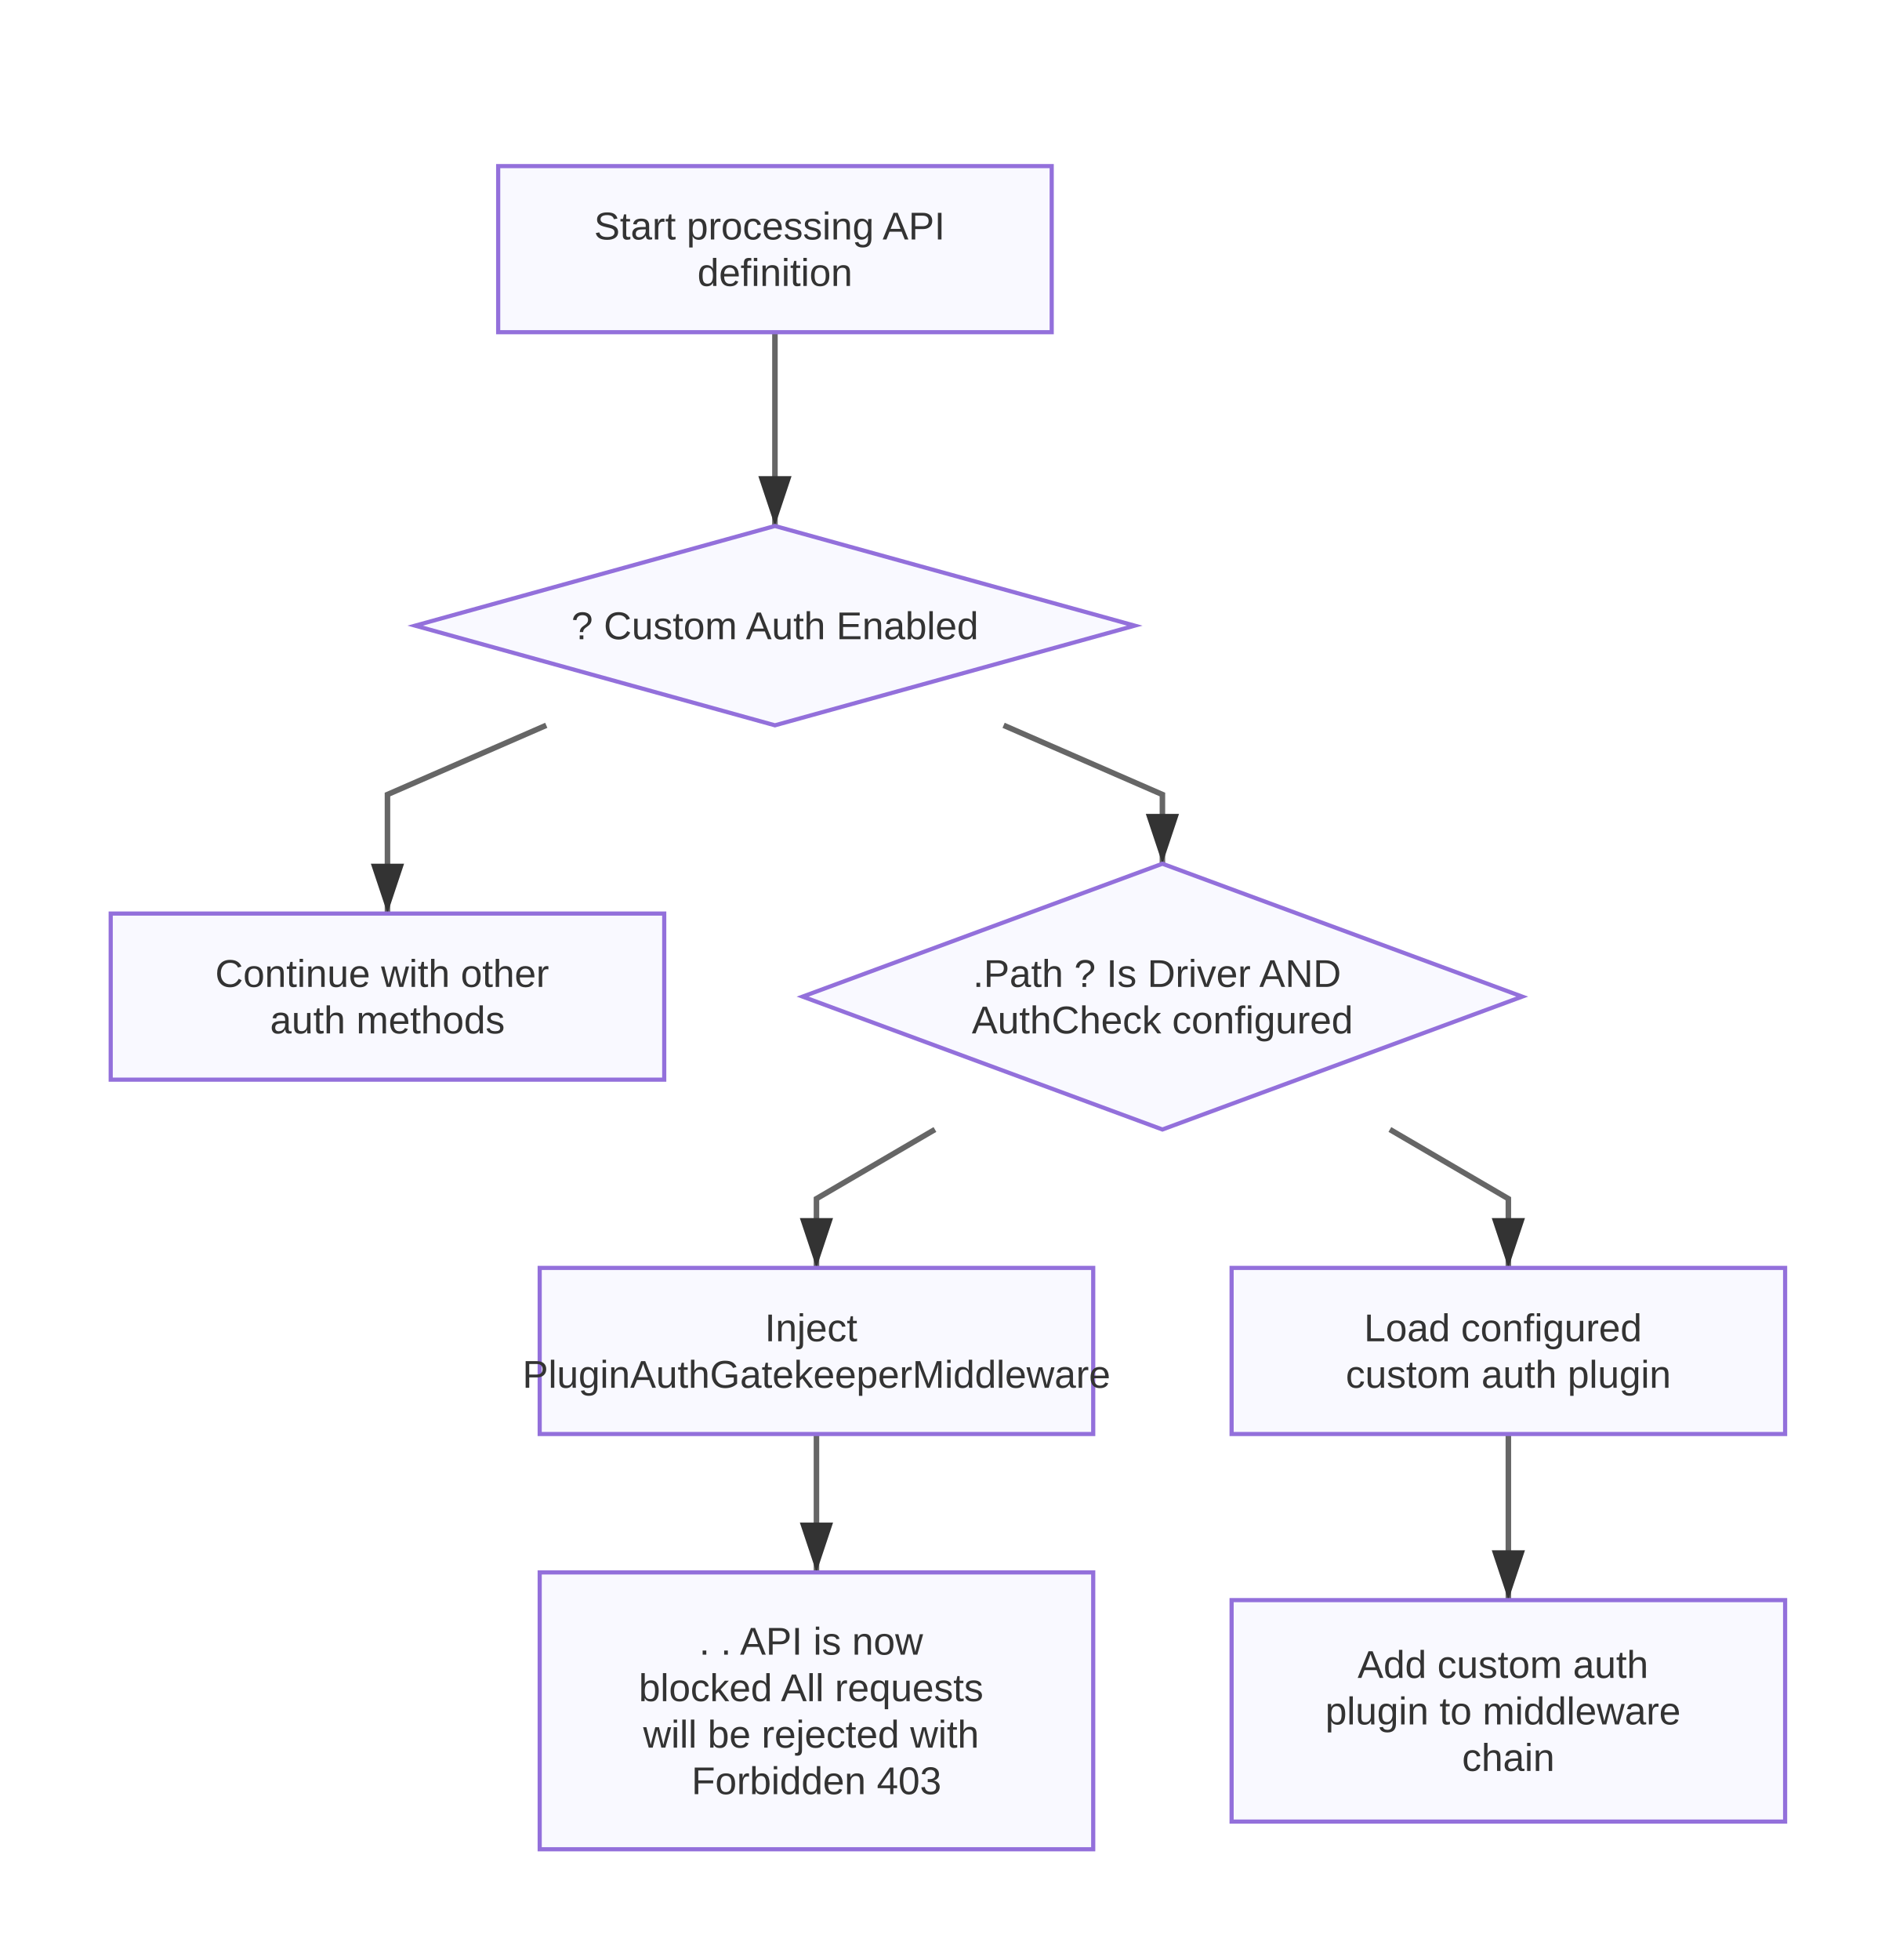
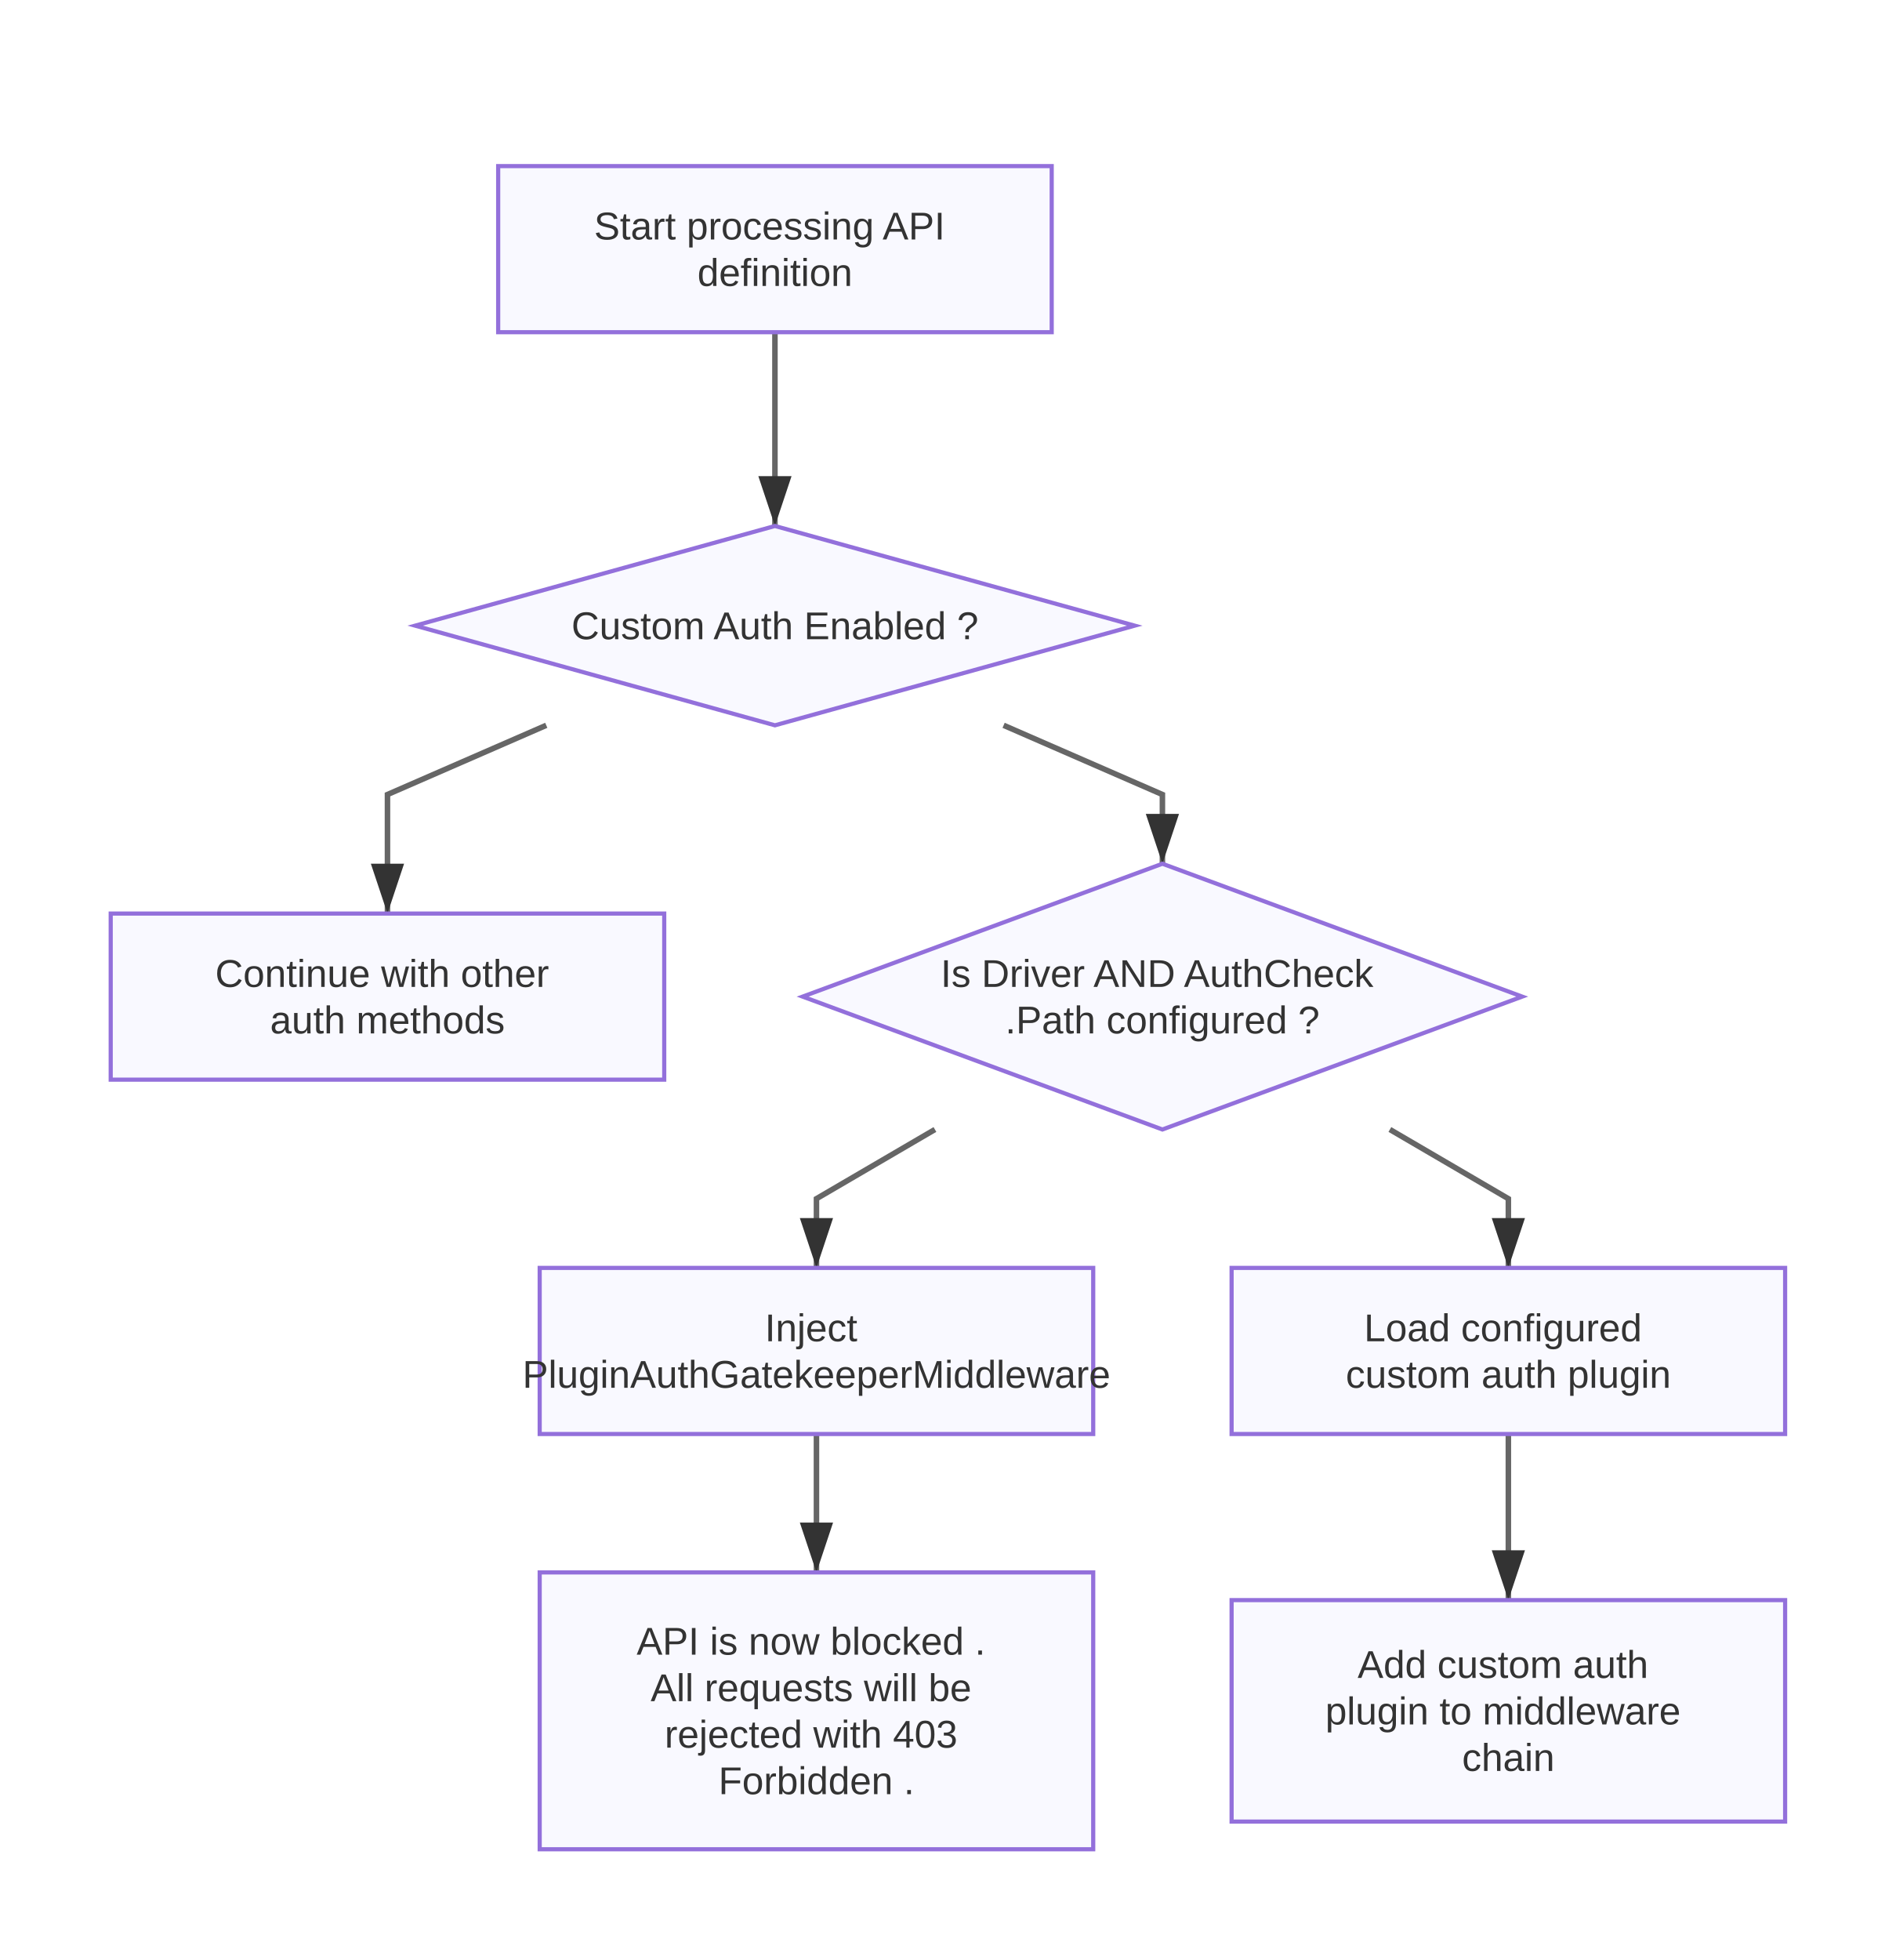
<svg xmlns="http://www.w3.org/2000/svg" width="685" height="708" viewBox="0 0 685 708">
  <defs>
    <marker id="arrow" markerWidth="10" markerHeight="10" refX="9" refY="3" orient="auto" markerUnits="strokeWidth">
      <path d="M0,0 L0,6 L9,3 z" fill="#333" />
    </marker>
    <marker id="circle-marker" markerWidth="6" markerHeight="6" refX="3" refY="3" orient="auto" markerUnits="strokeWidth">
      <circle cx="3" cy="3" r="3" fill="#333" />
    </marker>
  </defs>
  <path d="M280,120 L280,165 L280,190" stroke="#666" stroke-width="2" fill="none" marker-end="url(#arrow)" />
  <path d="M197.377,262 L140,287 L140,330" stroke="#666" stroke-width="2" fill="none" marker-end="url(#arrow)" />
  <path d="M362.623,262 L420,287 L420,312" stroke="#666" stroke-width="2" fill="none" marker-end="url(#arrow)" />
  <path d="M337.808,408 L295,433 L295,458" stroke="#666" stroke-width="2" fill="none" marker-end="url(#arrow)" />
  <path d="M295,518 L295,543 L295,568" stroke="#666" stroke-width="2" fill="none" marker-end="url(#arrow)" />
  <path d="M502.192,408 L545,433 L545,458" stroke="#666" stroke-width="2" fill="none" marker-end="url(#arrow)" />
  <path d="M545,518 L545,543 L545,578" stroke="#666" stroke-width="2" fill="none" marker-end="url(#arrow)" />
  <g id="A">
    <rect x="180" y="60" width="200" height="60" rx="0" ry="0" stroke="#9370db" stroke-width="1.5" fill="#f9f9ff" />
    <text font-family="Arial, sans-serif" font-size="14" fill="#333">
      <tspan x="280" y="86.5" text-anchor="middle">Start processing API</tspan>
      <tspan x="280" y="103.3" text-anchor="middle">definition</tspan>
    </text>
  </g>
  <g id="B">
    <polygon points="280,190 410,226 280,262 150,226" stroke="#9370db" stroke-width="1.5" fill="#f9f9ff" />
-     <text x="280" y="230.9" text-anchor="middle" font-family="Arial, sans-serif" font-size="14" fill="#333">? Custom Auth Enabled</text>
+     <text x="280" y="230.9" text-anchor="middle" font-family="Arial, sans-serif" font-size="14" fill="#333">Custom Auth Enabled ?</text>
  </g>
  <g id="C">
    <rect x="40" y="330" width="200" height="60" rx="0" ry="0" stroke="#9370db" stroke-width="1.5" fill="#f9f9ff" />
    <text font-family="Arial, sans-serif" font-size="14" fill="#333">
      <tspan x="140" y="356.5" text-anchor="middle">Continue with other</tspan>
      <tspan x="140" y="373.3" text-anchor="middle">auth methods</tspan>
    </text>
  </g>
  <g id="D">
    <polygon points="420,312 550,360 420,408 290,360" stroke="#9370db" stroke-width="1.5" fill="#f9f9ff" />
    <text font-family="Arial, sans-serif" font-size="14" fill="#333">
-       <tspan x="420" y="356.5" text-anchor="middle">.Path ? Is Driver AND</tspan>
-       <tspan x="420" y="373.3" text-anchor="middle">AuthCheck configured</tspan>
+       <tspan x="420" y="356.5" text-anchor="middle">Is Driver AND AuthCheck</tspan>
+       <tspan x="420" y="373.3" text-anchor="middle">.Path configured ?</tspan>
    </text>
  </g>
  <g id="E">
    <rect x="195" y="458" width="200" height="60" rx="0" ry="0" stroke="#9370db" stroke-width="1.5" fill="#f9f9ff" />
    <text font-family="Arial, sans-serif" font-size="14" fill="#333">
      <tspan x="295" y="484.5" text-anchor="middle">Inject</tspan>
      <tspan x="295" y="501.3" text-anchor="middle">PluginAuthGatekeeperMiddleware</tspan>
    </text>
  </g>
  <g id="F">
    <rect x="195" y="568" width="200" height="100" rx="0" ry="0" stroke="#9370db" stroke-width="1.5" fill="#f9f9ff" />
    <text font-family="Arial, sans-serif" font-size="14" fill="#333">
-       <tspan x="295" y="597.7" text-anchor="middle">. . API is now</tspan>
-       <tspan x="295" y="614.5" text-anchor="middle">blocked All requests</tspan>
-       <tspan x="295" y="631.3" text-anchor="middle">will be rejected with</tspan>
-       <tspan x="295" y="648.1" text-anchor="middle">Forbidden 403</tspan>
+       <tspan x="295" y="597.7" text-anchor="middle">API is now blocked .</tspan>
+       <tspan x="295" y="614.5" text-anchor="middle">All requests will be</tspan>
+       <tspan x="295" y="631.3" text-anchor="middle">rejected with 403</tspan>
+       <tspan x="295" y="648.1" text-anchor="middle">Forbidden .</tspan>
    </text>
  </g>
  <g id="G">
    <rect x="445" y="458" width="200" height="60" rx="0" ry="0" stroke="#9370db" stroke-width="1.5" fill="#f9f9ff" />
    <text font-family="Arial, sans-serif" font-size="14" fill="#333">
      <tspan x="545" y="484.5" text-anchor="middle">Load configured</tspan>
      <tspan x="545" y="501.3" text-anchor="middle">custom auth plugin</tspan>
    </text>
  </g>
  <g id="H">
    <rect x="445" y="578" width="200" height="80" rx="0" ry="0" stroke="#9370db" stroke-width="1.5" fill="#f9f9ff" />
    <text font-family="Arial, sans-serif" font-size="14" fill="#333">
      <tspan x="545" y="606.1" text-anchor="middle">Add custom auth</tspan>
      <tspan x="545" y="622.9" text-anchor="middle">plugin to middleware</tspan>
      <tspan x="545" y="639.7" text-anchor="middle">chain</tspan>
    </text>
  </g>
</svg>
